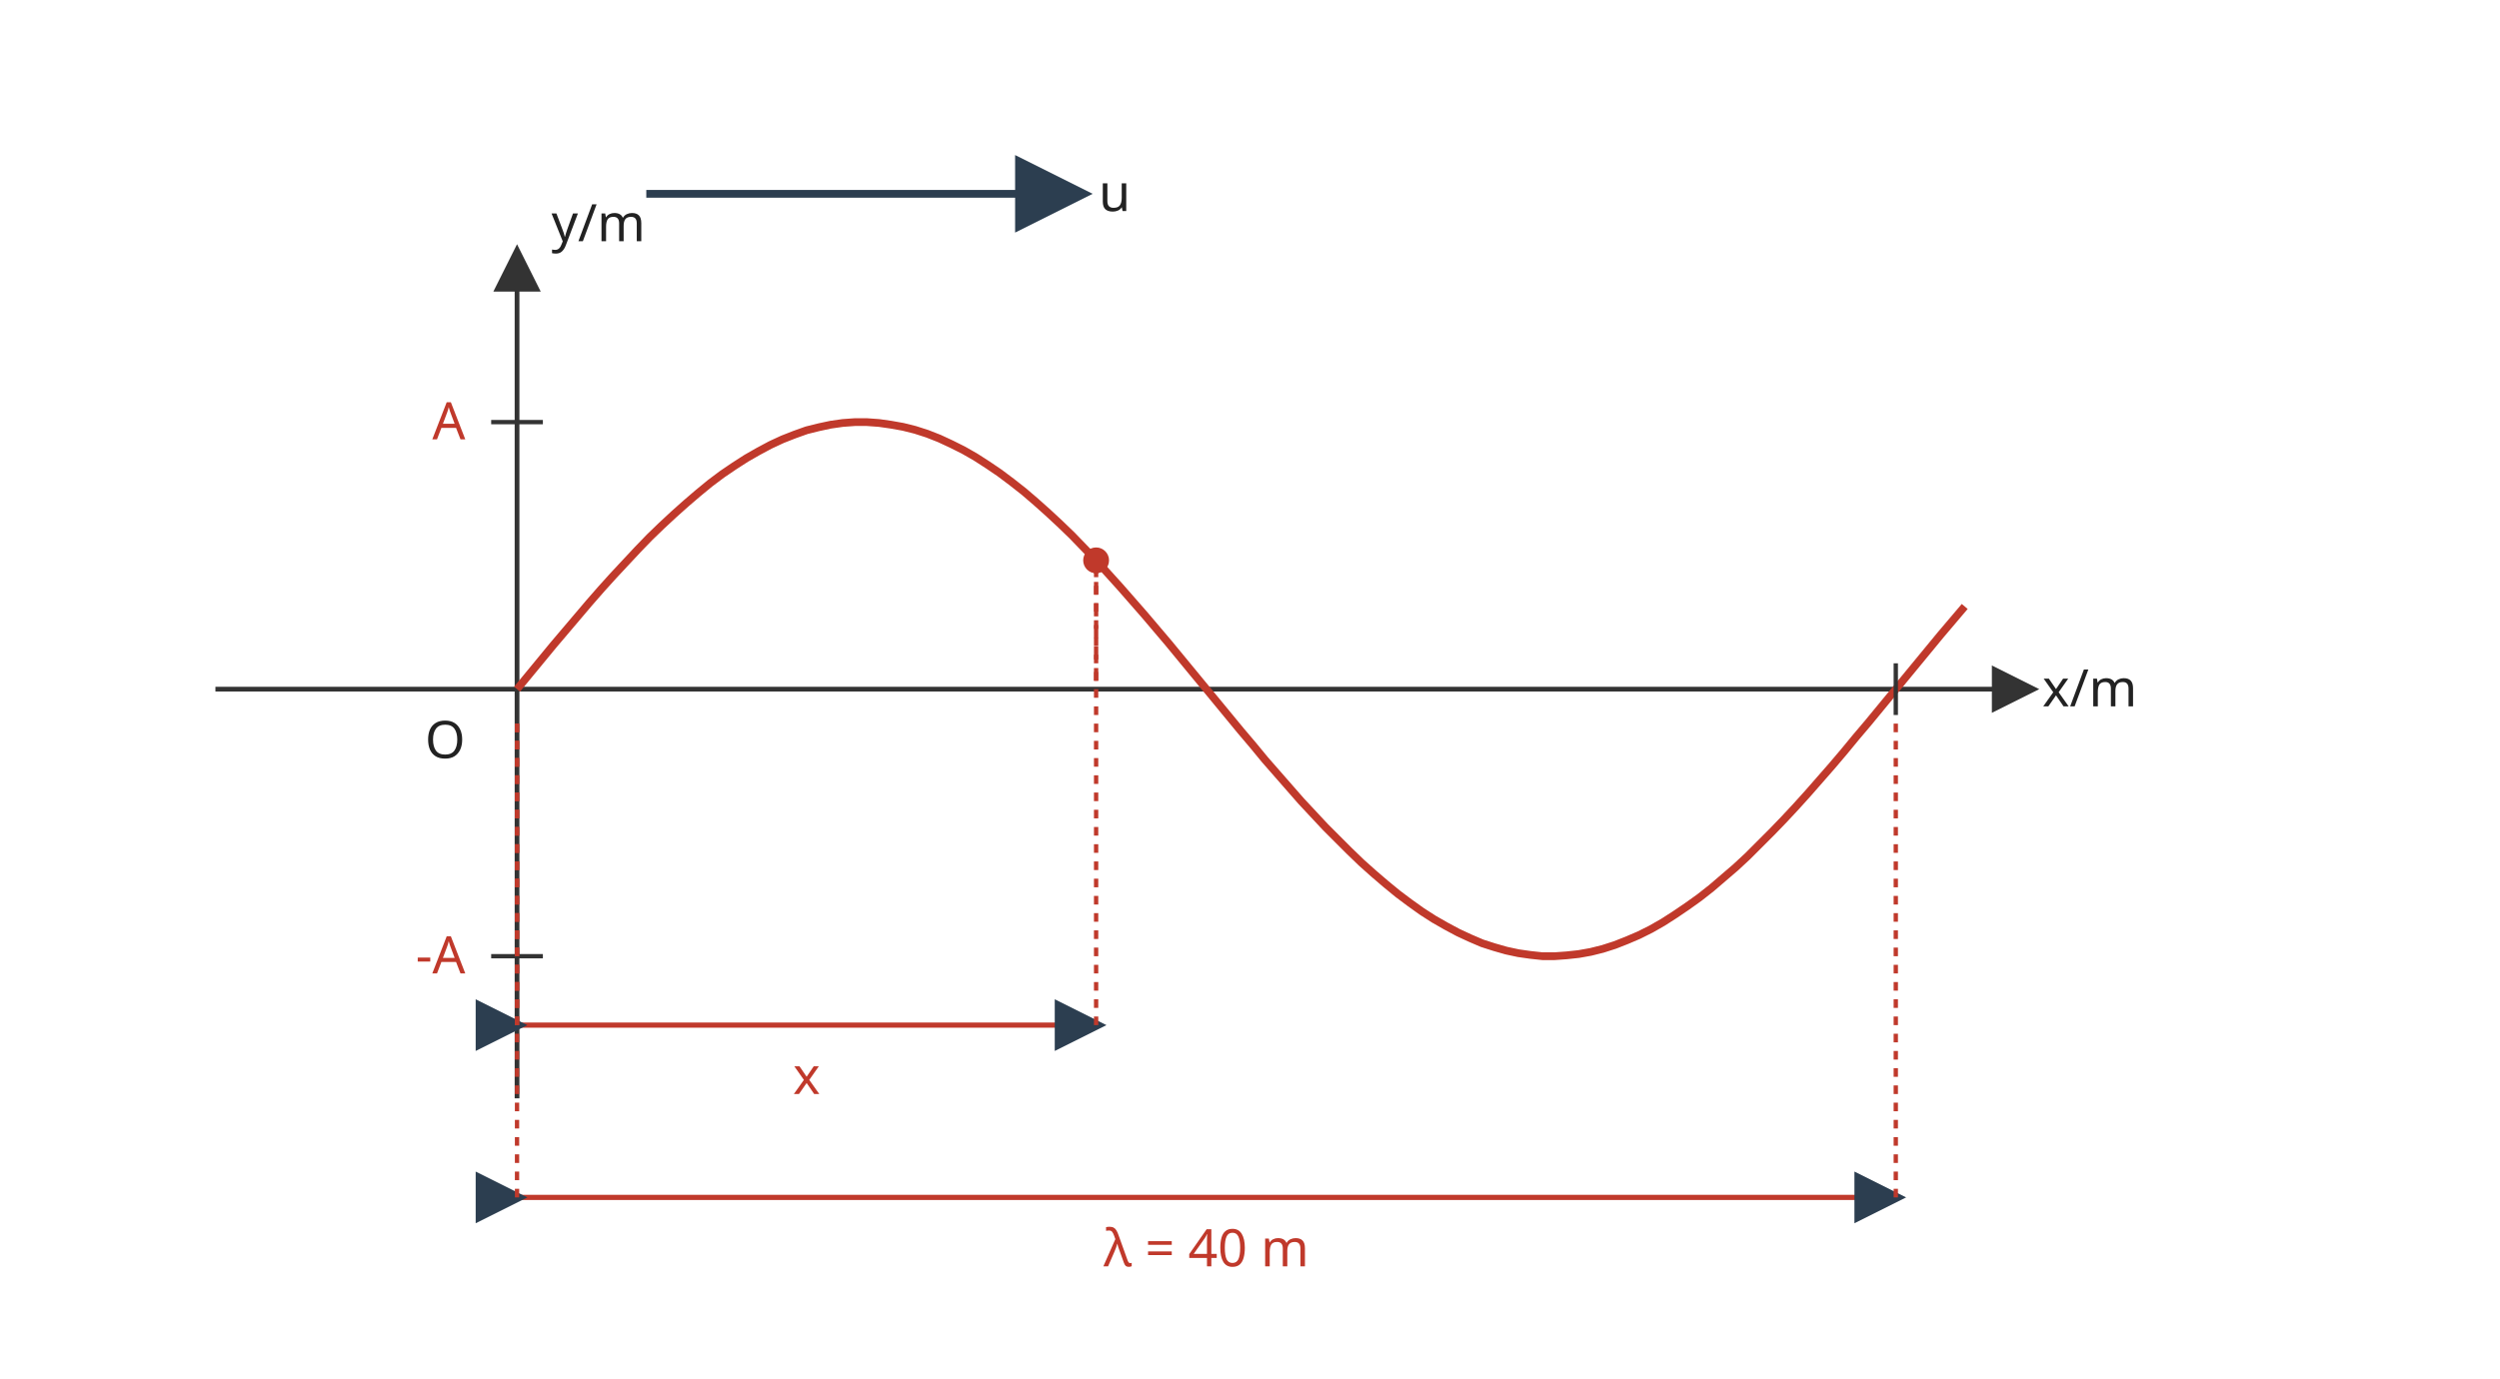
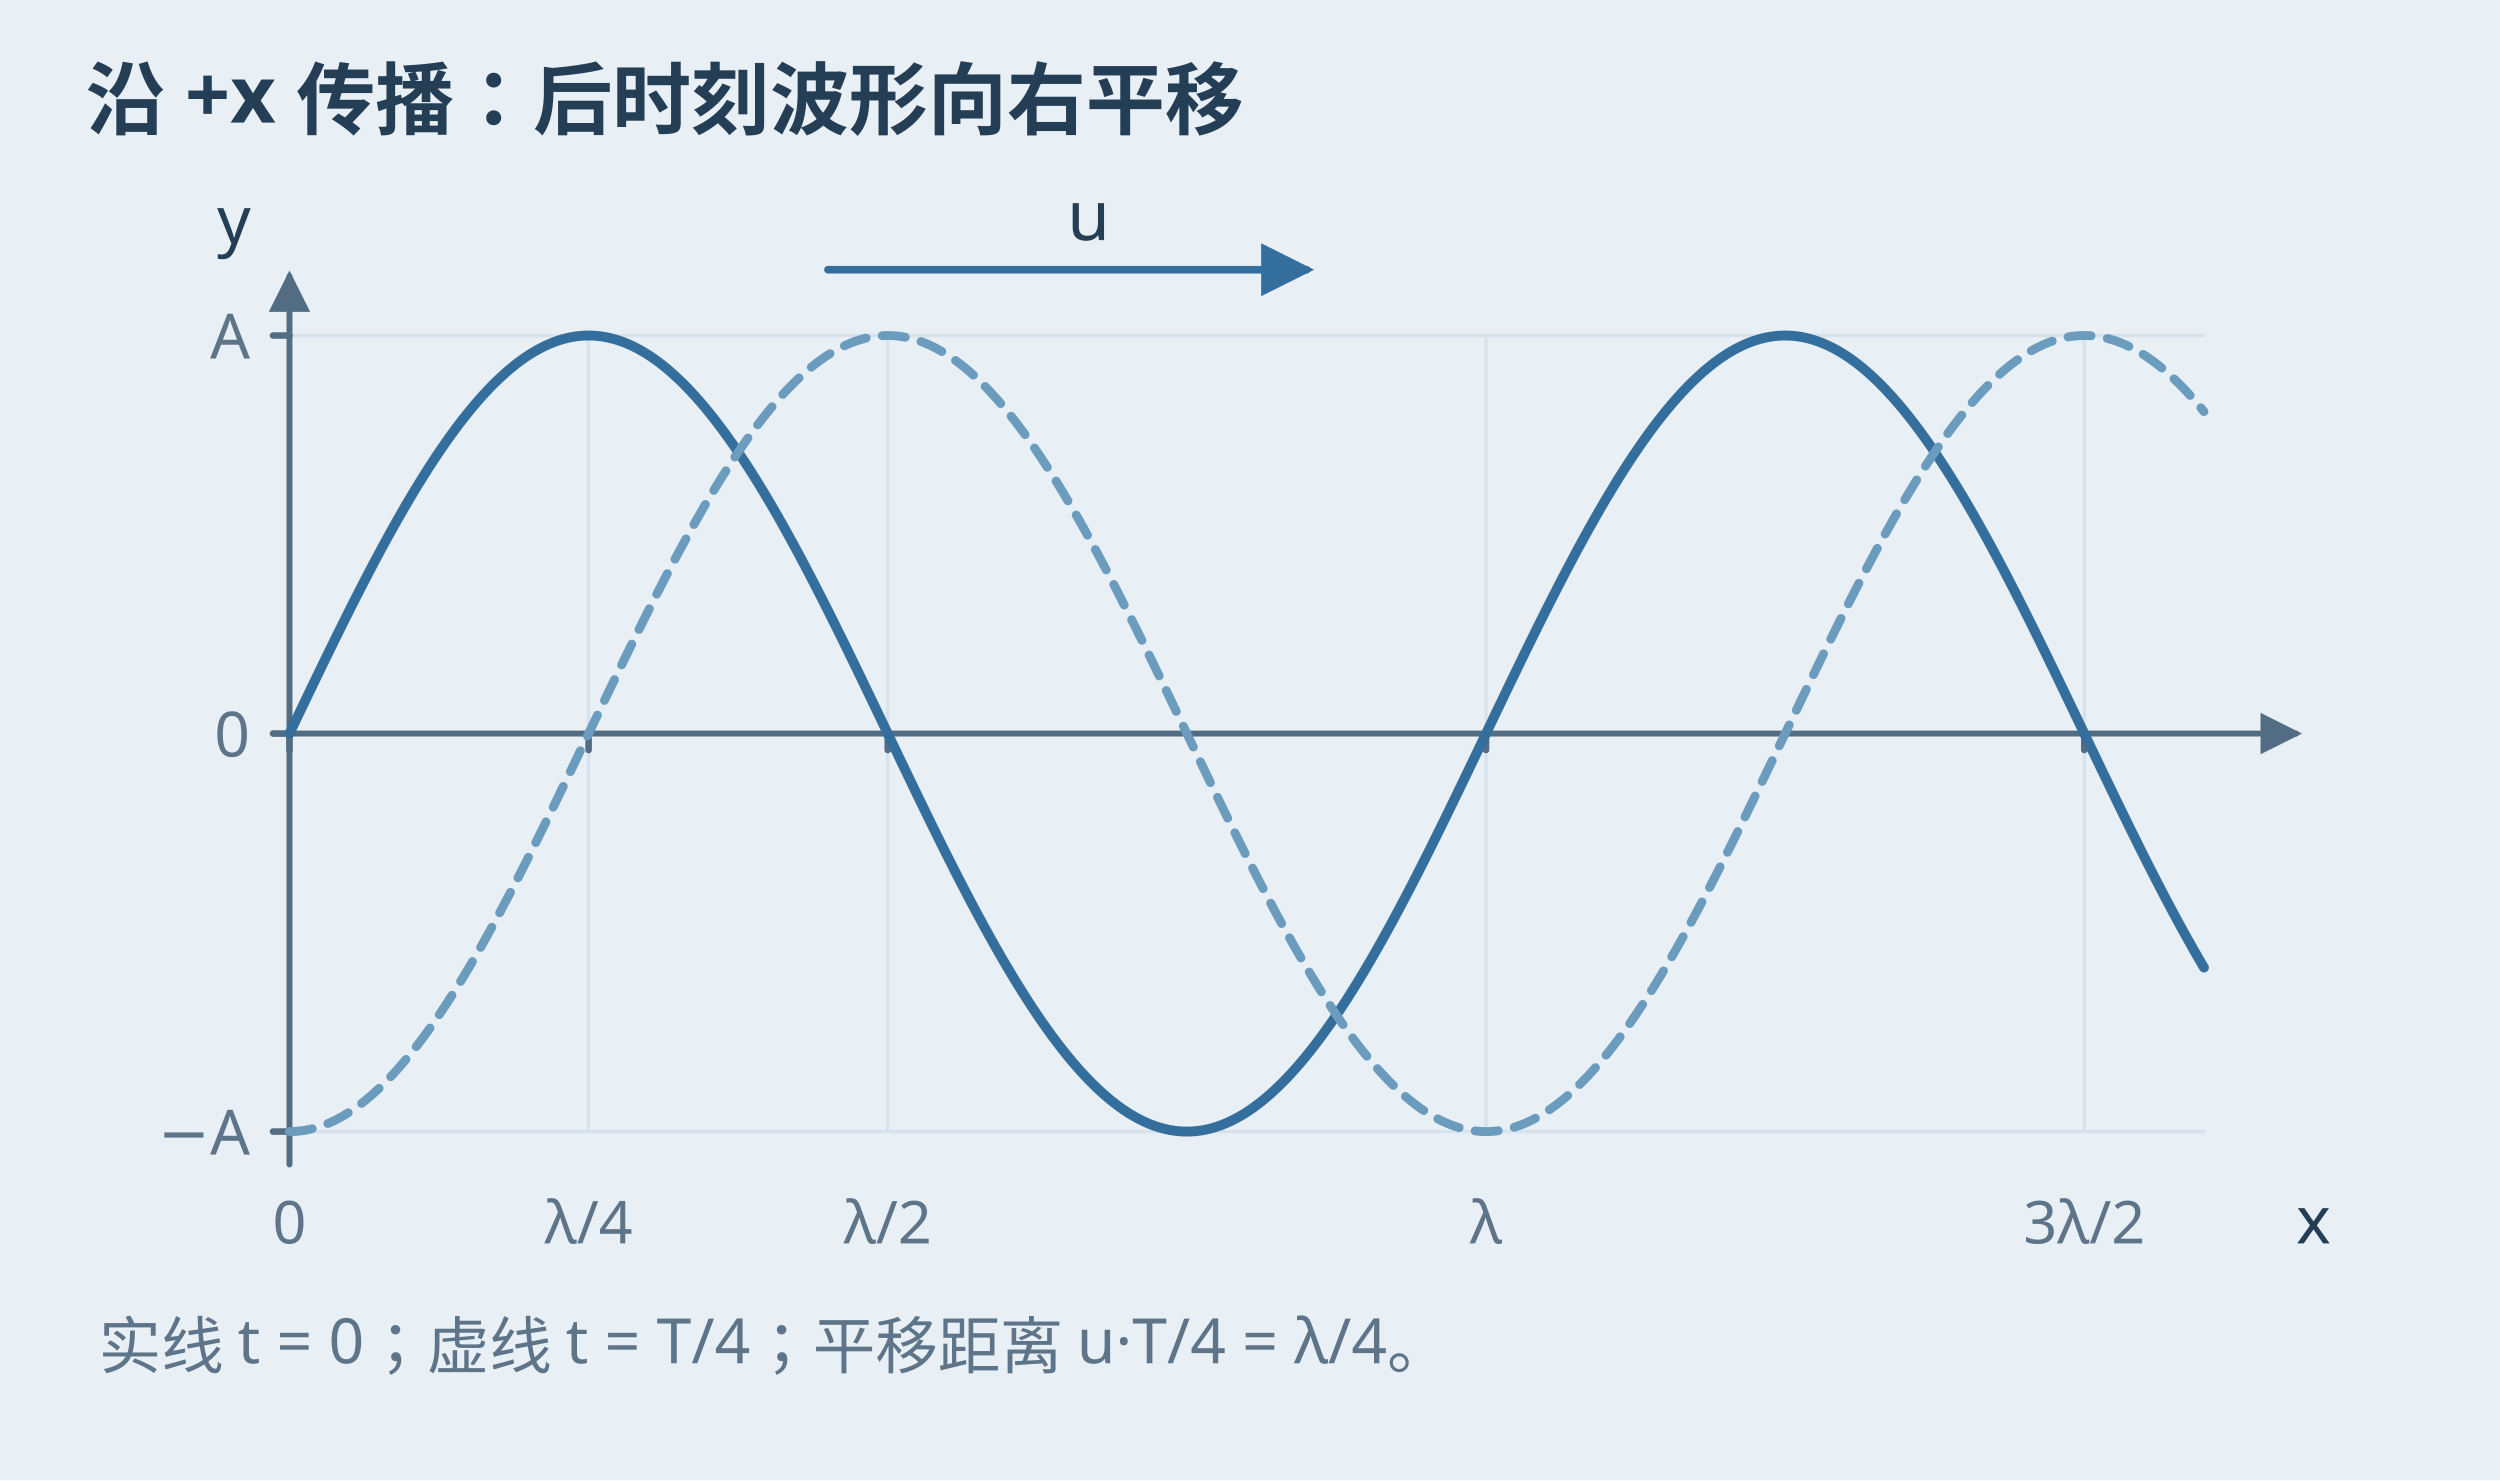
- <svg xmlns="http://www.w3.org/2000/svg" viewBox="0 0 580 320" font-family="sans-serif" font-size="12">
-   <style>
-     .label { font-size: 12px; fill: #222; }
-     .axis { stroke: #333; stroke-width: 1.1; fill: none; }
-     .curve { stroke: #c0392b; stroke-width: 1.8; fill: none; stroke-linejoin: round; }
-     .dash { stroke: #c0392b; stroke-dasharray: 3 2; fill: none; }
-     .pt { fill: #c0392b; }
-     .note { font-size: 12px; fill: #c0392b; }
-     .tick { stroke: #333; stroke-width: 1; }
-     .tickv { stroke: #333; stroke-width: 1; }
-   </style>
+ <svg xmlns="http://www.w3.org/2000/svg" width="760" height="450" viewBox="0 0 760 450" role="img" aria-labelledby="title">
  <defs>
-     <marker id="axArrow" markerWidth="10" markerHeight="10" refX="7" refY="5" orient="auto">
-       <polygon points="0 0, 10 5, 0 10" fill="#333" />
+     <marker id="axis" markerWidth="7" markerHeight="7" refX="6" refY="3.5" orient="auto">
+       <path d="M0 0 L7 3.5 L0 7 Z" fill="#526D83" />
    </marker>
-     <marker id="blArrow" markerWidth="10" markerHeight="10" refX="8" refY="5" orient="auto">
-       <polygon points="0 0, 10 5, 0 10" fill="#2c3e50" />
+     <marker id="main" markerWidth="7" markerHeight="7" refX="6" refY="3.5" orient="auto">
+       <path d="M0 0 L7 3.5 L0 7 Z" fill="#346E9D" />
    </marker>
  </defs>
-   <line x1="50" y1="160" x2="470" y2="160" class="axis" marker-end="url(#axArrow)" />
-   <line x1="120" y1="255" x2="120" y2="60" class="axis" marker-end="url(#axArrow)" />
-   <text class="label" x="474" y="164">x/m</text>
-   <text class="label" x="128" y="56">y/m</text>
-   <text class="label" x="108" y="176" text-anchor="end">O</text>
-   <line x1="114" y1="98" x2="126" y2="98" class="tickv" />
-   <text class="note" x="108" y="102" text-anchor="end">A</text>
-   <line x1="114" y1="222" x2="126" y2="222" class="tickv" />
-   <text class="note" x="108" y="226" text-anchor="end">-A</text>
-   <line x1="150" y1="45" x2="250" y2="45" stroke="#2c3e50" stroke-width="1.8" marker-end="url(#blArrow)" />
-   <text class="label" x="255" y="49" fill="#2c3e50">u</text>
-   <path d="M 120.0,160.0 L 122.8,156.6 L 125.6,153.2 L 128.4,149.8 L 131.2,146.5 L 134.0,143.2 L 136.8,139.9 L 139.6,136.7 L 142.4,133.6 L 145.2,130.6 L 148.0,127.6 L 150.8,124.7 L 153.6,122.0 L 156.4,119.4 L 159.2,116.9 L 162.0,114.5 L 164.8,112.2 L 167.6,110.1 L 170.4,108.2 L 173.2,106.4 L 176.0,104.8 L 178.8,103.3 L 181.6,102.0 L 184.4,100.9 L 187.2,99.9 L 190.0,99.2 L 192.8,98.6 L 195.6,98.2 L 198.4,98.0 L 201.2,98.0 L 204.0,98.2 L 206.8,98.6 L 209.6,99.1 L 212.4,99.8 L 215.2,100.7 L 218.0,101.8 L 220.8,103.1 L 223.6,104.5 L 226.4,106.1 L 229.2,107.9 L 232.0,109.8 L 234.8,111.9 L 237.6,114.1 L 240.4,116.5 L 243.2,119.0 L 246.0,121.6 L 248.8,124.3 L 251.6,127.2 L 254.4,130.1 L 257.2,133.2 L 260.0,136.3 L 262.8,139.5 L 265.6,142.7 L 268.4,146.0 L 271.2,149.3 L 274.0,152.7 L 276.8,156.1 L 279.6,159.5 L 282.4,162.9 L 285.2,166.3 L 288.0,169.7 L 290.8,173.0 L 293.6,176.4 L 296.4,179.6 L 299.2,182.8 L 302.0,186.0 L 304.8,189.0 L 307.6,192.0 L 310.4,194.8 L 313.2,197.6 L 316.0,200.3 L 318.8,202.8 L 321.6,205.2 L 324.4,207.5 L 327.2,209.6 L 330.0,211.6 L 332.8,213.4 L 335.6,215.0 L 338.4,216.5 L 341.2,217.8 L 344.0,219.0 L 346.8,219.9 L 349.6,220.7 L 352.4,221.3 L 355.2,221.7 L 358.0,222.0 L 360.8,222.0 L 363.6,221.8 L 366.4,221.5 L 369.2,221.0 L 372.0,220.3 L 374.8,219.4 L 377.6,218.3 L 380.4,217.1 L 383.2,215.7 L 386.0,214.1 L 388.8,212.3 L 391.6,210.4 L 394.4,208.4 L 397.2,206.2 L 400.0,203.8 L 402.8,201.4 L 405.6,198.8 L 408.4,196.0 L 411.2,193.2 L 414.0,190.3 L 416.8,187.3 L 419.6,184.2 L 422.4,181.0 L 425.2,177.8 L 428.0,174.5 L 430.8,171.1 L 433.6,167.8 L 436.4,164.4 L 439.2,161.0 L 442.0,157.6 L 444.8,154.2 L 447.6,150.8 L 450.4,147.4 L 453.2,144.1 L 456.0,140.8" class="curve" />
-   <line x1="254.4" y1="130.1" x2="254.4" y2="160" class="dash" />
-   <circle cx="254.4" cy="130.1" r="3" class="pt" />
-   <line x1="120" y1="238" x2="254.4" y2="238" stroke="#c0392b" stroke-width="1.2" marker-start="url(#blArrow)" marker-end="url(#blArrow)" />
-   <line x1="120" y1="238" x2="120" y2="166" stroke="#c0392b" stroke-dasharray="2 2" />
-   <line x1="254.4" y1="238" x2="254.4" y2="130.1" stroke="#c0392b" stroke-dasharray="2 2" />
-   <text class="note" x="187.2" y="254" text-anchor="middle">x</text>
-   <line x1="120" y1="278" x2="440.0" y2="278" stroke="#c0392b" stroke-width="1.2" marker-start="url(#blArrow)" marker-end="url(#blArrow)" />
-   <line x1="120" y1="278" x2="120" y2="166" stroke="#c0392b" stroke-dasharray="2 2" />
-   <line x1="440.0" y1="278" x2="440.0" y2="166" stroke="#c0392b" stroke-dasharray="2 2" />
-   <text class="note" x="280.0" y="294" text-anchor="middle">λ = 40 m</text>
-   <line x1="440.0" y1="154" x2="440.0" y2="166" class="tickv" />
+   <rect x="0" y="0" width="760" height="450" fill="#E8EFF5" />
+   <g font-family="Microsoft YaHei, sans-serif" stroke-linecap="round" stroke-linejoin="round">
+     <text x="26" y="39" font-size="24" fill="#243E56" font-weight="700">沿 +x 传播：后时刻波形向右平移</text>
+     <line x1="88.000" y1="344.000" x2="670.000" y2="344.000" stroke="#D7E2EC" stroke-width="1" />
+     <line x1="83.000" y1="344.000" x2="88.000" y2="344.000" stroke="#526D83" stroke-width="2" />
+     <text x="76" y="351.0" font-size="19" fill="#5E7488" text-anchor="end">−A</text>
+     <line x1="88.000" y1="223.000" x2="670.000" y2="223.000" stroke="#D7E2EC" stroke-width="1" />
+     <line x1="83.000" y1="223.000" x2="88.000" y2="223.000" stroke="#526D83" stroke-width="2" />
+     <text x="76" y="230.0" font-size="19" fill="#5E7488" text-anchor="end">0</text>
+     <line x1="88.000" y1="102.000" x2="670.000" y2="102.000" stroke="#D7E2EC" stroke-width="1" />
+     <line x1="83.000" y1="102.000" x2="88.000" y2="102.000" stroke="#526D83" stroke-width="2" />
+     <text x="76" y="109.0" font-size="19" fill="#5E7488" text-anchor="end">A</text>
+     <line x1="88.000" y1="102.000" x2="88.000" y2="344.000" stroke="#D7E2EC" stroke-width="1" />
+     <line x1="88.000" y1="223.000" x2="88.000" y2="228.000" stroke="#526D83" stroke-width="2" />
+     <text x="88.0" y="378" font-size="18" fill="#5E7488" text-anchor="middle">0</text>
+     <line x1="178.938" y1="102.000" x2="178.938" y2="344.000" stroke="#D7E2EC" stroke-width="1" />
+     <line x1="178.938" y1="223.000" x2="178.938" y2="228.000" stroke="#526D83" stroke-width="2" />
+     <text x="178.938" y="378" font-size="18" fill="#5E7488" text-anchor="middle">λ/4</text>
+     <line x1="269.875" y1="102.000" x2="269.875" y2="344.000" stroke="#D7E2EC" stroke-width="1" />
+     <line x1="269.875" y1="223.000" x2="269.875" y2="228.000" stroke="#526D83" stroke-width="2" />
+     <text x="269.875" y="378" font-size="18" fill="#5E7488" text-anchor="middle">λ/2</text>
+     <line x1="451.750" y1="102.000" x2="451.750" y2="344.000" stroke="#D7E2EC" stroke-width="1" />
+     <line x1="451.750" y1="223.000" x2="451.750" y2="228.000" stroke="#526D83" stroke-width="2" />
+     <text x="451.75" y="378" font-size="18" fill="#5E7488" text-anchor="middle">λ</text>
+     <line x1="633.625" y1="102.000" x2="633.625" y2="344.000" stroke="#D7E2EC" stroke-width="1" />
+     <line x1="633.625" y1="223.000" x2="633.625" y2="228.000" stroke="#526D83" stroke-width="2" />
+     <text x="633.625" y="378" font-size="18" fill="#5E7488" text-anchor="middle">3λ/2</text>
+     <line x1="88.000" y1="354.000" x2="88.000" y2="84.000" stroke="#526D83" stroke-width="1.8" marker-end="url(#axis)" />
+     <line x1="88.000" y1="223.000" x2="698.000" y2="223.000" stroke="#526D83" stroke-width="1.8" marker-end="url(#axis)" />
+     <text x="66" y="74" font-size="20" fill="#243E56">y</text>
+     <text x="698" y="378" font-size="20" fill="#243E56">x</text>
+     <polyline points="88.000,223.000 88.728,221.480 89.455,219.959 90.183,218.439 90.910,216.920 91.638,215.402 92.365,213.885 93.093,212.370 93.820,210.856 94.547,209.344 95.275,207.835 96.002,206.327 96.730,204.823 97.457,203.321 98.185,201.822 98.912,200.327 99.640,198.835 100.368,197.347 101.095,195.863 101.823,194.384 102.550,192.909 103.278,191.438 104.005,189.973 104.733,188.513 105.460,187.058 106.188,185.609 106.915,184.166 107.642,182.729 108.370,181.298 109.097,179.874 109.825,178.457 110.553,177.047 111.280,175.644 112.007,174.248 112.735,172.861 113.463,171.481 114.190,170.109 114.918,168.746 115.645,167.391 116.373,166.045 117.100,164.708 117.828,163.380 118.555,162.062 119.282,160.753 120.010,159.454 120.737,158.165 121.465,156.886 122.192,155.618 122.920,154.360 123.648,153.114 124.375,151.878 125.102,150.653 125.830,149.440 126.558,148.239 127.285,147.049 128.012,145.872 128.740,144.706 129.468,143.553 130.195,142.413 130.923,141.285 131.650,140.170 132.377,139.068 133.105,137.979 133.832,136.904 134.560,135.843 135.287,134.795 136.015,133.761 136.743,132.741 137.470,131.736 138.197,130.744 138.925,129.768 139.653,128.806 140.380,127.859 141.108,126.927 141.835,126.010 142.562,125.109 143.290,124.223 144.017,123.353 144.745,122.498 145.472,121.659 146.200,120.836 146.928,120.030 147.655,119.239 148.382,118.465 149.110,117.708 149.838,116.967 150.565,116.243 151.293,115.535 152.020,114.845 152.748,114.172 153.475,113.516 154.202,112.877 154.930,112.256 155.657,111.652 156.385,111.066 157.113,110.497 157.840,109.946 158.567,109.413 159.295,108.898 160.022,108.401 160.750,107.922 161.478,107.461 162.205,107.019 162.933,106.595 163.660,106.189 164.387,105.801 165.115,105.433 165.843,105.082 166.570,104.751 167.298,104.438 168.025,104.143 168.752,103.868 169.480,103.611 170.207,103.373 170.935,103.154 171.663,102.954 172.390,102.773 173.118,102.611 173.845,102.468 174.572,102.344 175.300,102.239 176.028,102.153 176.755,102.086 177.483,102.038 178.210,102.010 178.938,102.000 179.665,102.010 180.392,102.038 181.120,102.086 181.847,102.153 182.575,102.239 183.303,102.344 184.030,102.468 184.757,102.611 185.485,102.773 186.213,102.954 186.940,103.154 187.668,103.373 188.395,103.611 189.123,103.868 189.850,104.143 190.578,104.438 191.305,104.751 192.033,105.082 192.760,105.433 193.488,105.801 194.215,106.189 194.942,106.595 195.670,107.019 196.397,107.461 197.125,107.922 197.853,108.401 198.580,108.898 199.308,109.413 200.035,109.946 200.762,110.497 201.490,111.066 202.217,111.652 202.945,112.256 203.672,112.877 204.400,113.516 205.127,114.172 205.855,114.845 206.582,115.535 207.310,116.243 208.037,116.967 208.765,117.708 209.492,118.465 210.220,119.239 210.947,120.030 211.675,120.836 212.403,121.659 213.130,122.498 213.858,123.353 214.585,124.223 215.312,125.109 216.040,126.010 216.767,126.927 217.495,127.859 218.222,128.806 218.950,129.768 219.678,130.744 220.405,131.736 221.132,132.741 221.860,133.761 222.588,134.795 223.315,135.843 224.042,136.904 224.770,137.979 225.498,139.068 226.225,140.170 226.952,141.285 227.680,142.413 228.407,143.553 229.135,144.706 229.863,145.872 230.590,147.049 231.318,148.239 232.045,149.440 232.773,150.653 233.500,151.878 234.228,153.114 234.955,154.360 235.683,155.618 236.410,156.886 237.137,158.165 237.865,159.454 238.593,160.753 239.320,162.062 240.047,163.380 240.775,164.708 241.502,166.045 242.230,167.391 242.957,168.746 243.685,170.109 244.412,171.481 245.140,172.861 245.868,174.248 246.595,175.644 247.323,177.047 248.050,178.457 248.778,179.874 249.505,181.298 250.232,182.729 250.960,184.166 251.688,185.609 252.415,187.058 253.143,188.513 253.870,189.973 254.597,191.438 255.325,192.909 256.053,194.384 256.780,195.863 257.507,197.347 258.235,198.835 258.962,200.327 259.690,201.822 260.418,203.321 261.145,204.823 261.873,206.327 262.600,207.835 263.327,209.344 264.055,210.856 264.782,212.370 265.510,213.885 266.237,215.402 266.965,216.920 267.692,218.439 268.420,219.959 269.148,221.480 269.875,223.000 270.602,224.520 271.330,226.041 272.058,227.561 272.785,229.080 273.512,230.598 274.240,232.115 274.967,233.630 275.695,235.144 276.423,236.656 277.150,238.165 277.877,239.673 278.605,241.177 279.332,242.679 280.060,244.178 280.788,245.673 281.515,247.165 282.243,248.653 282.970,250.137 283.697,251.616 284.425,253.091 285.153,254.562 285.880,256.027 286.608,257.487 287.335,258.942 288.062,260.391 288.790,261.834 289.518,263.271 290.245,264.702 290.972,266.126 291.700,267.543 292.428,268.953 293.155,270.356 293.883,271.752 294.610,273.139 295.337,274.519 296.065,275.891 296.793,277.254 297.520,278.609 298.248,279.955 298.975,281.292 299.702,282.620 300.430,283.938 301.157,285.247 301.885,286.546 302.612,287.835 303.340,289.114 304.067,290.382 304.795,291.640 305.523,292.886 306.250,294.122 306.977,295.347 307.705,296.560 308.433,297.761 309.160,298.951 309.887,300.128 310.615,301.294 311.343,302.447 312.070,303.587 312.798,304.715 313.525,305.830 314.252,306.932 314.980,308.021 315.707,309.096 316.435,310.157 317.163,311.205 317.890,312.239 318.617,313.259 319.345,314.264 320.072,315.256 320.800,316.232 321.528,317.194 322.255,318.141 322.983,319.073 323.710,319.990 324.438,320.891 325.165,321.777 325.893,322.647 326.620,323.502 327.347,324.341 328.075,325.164 328.803,325.970 329.530,326.761 330.257,327.535 330.985,328.292 331.712,329.033 332.440,329.757 333.168,330.465 333.895,331.155 334.622,331.828 335.350,332.484 336.077,333.123 336.805,333.744 337.533,334.348 338.260,334.934 338.987,335.503 339.715,336.054 340.442,336.587 341.170,337.102 341.897,337.599 342.625,338.078 343.352,338.539 344.080,338.981 344.808,339.405 345.535,339.811 346.262,340.199 346.990,340.567 347.718,340.918 348.445,341.249 349.172,341.562 349.900,341.857 350.627,342.132 351.355,342.389 352.082,342.627 352.810,342.846 353.537,343.046 354.265,343.227 354.993,343.389 355.720,343.532 356.447,343.656 357.175,343.761 357.902,343.847 358.630,343.914 359.358,343.962 360.085,343.990 360.812,344.000 361.540,343.990 362.267,343.962 362.995,343.914 363.722,343.847 364.450,343.761 365.177,343.656 365.905,343.532 366.633,343.389 367.360,343.227 368.087,343.046 368.815,342.846 369.543,342.627 370.270,342.389 370.998,342.132 371.725,341.857 372.452,341.562 373.180,341.249 373.907,340.918 374.635,340.567 375.363,340.199 376.090,339.811 376.817,339.405 377.545,338.981 378.273,338.539 379.000,338.078 379.727,337.599 380.455,337.102 381.183,336.587 381.910,336.054 382.637,335.503 383.365,334.934 384.093,334.348 384.820,333.744 385.548,333.123 386.275,332.484 387.002,331.828 387.730,331.155 388.457,330.465 389.185,329.757 389.912,329.033 390.640,328.292 391.368,327.535 392.095,326.761 392.823,325.970 393.550,325.164 394.278,324.341 395.005,323.502 395.733,322.647 396.460,321.777 397.188,320.891 397.915,319.990 398.643,319.073 399.370,318.141 400.098,317.194 400.825,316.232 401.552,315.256 402.280,314.264 403.007,313.259 403.735,312.239 404.462,311.205 405.190,310.157 405.918,309.096 406.645,308.021 407.373,306.932 408.100,305.830 408.827,304.715 409.555,303.587 410.283,302.447 411.010,301.294 411.738,300.128 412.465,298.951 413.192,297.761 413.920,296.560 414.648,295.347 415.375,294.122 416.103,292.886 416.830,291.640 417.558,290.382 418.285,289.114 419.012,287.835 419.740,286.546 420.467,285.247 421.195,283.938 421.923,282.620 422.650,281.292 423.377,279.955 424.105,278.609 424.832,277.254 425.560,275.891 426.287,274.519 427.015,273.139 427.743,271.752 428.470,270.356 429.197,268.953 429.925,267.543 430.652,266.126 431.380,264.702 432.107,263.271 432.835,261.834 433.562,260.391 434.290,258.942 435.018,257.487 435.745,256.027 436.473,254.562 437.200,253.091 437.928,251.616 438.655,250.137 439.383,248.653 440.110,247.165 440.837,245.673 441.565,244.178 442.293,242.679 443.020,241.177 443.748,239.673 444.475,238.165 445.202,236.656 445.930,235.144 446.658,233.630 447.385,232.115 448.112,230.598 448.840,229.080 449.567,227.561 450.295,226.041 451.022,224.520 451.750,223.000 452.477,221.480 453.205,219.959 453.932,218.439 454.660,216.920 455.387,215.402 456.115,213.885 456.842,212.370 457.570,210.856 458.297,209.344 459.025,207.835 459.752,206.327 460.480,204.823 461.208,203.321 461.935,201.822 462.663,200.327 463.390,198.835 464.118,197.347 464.845,195.863 465.572,194.384 466.300,192.909 467.028,191.438 467.755,189.973 468.483,188.513 469.210,187.058 469.938,185.609 470.665,184.166 471.392,182.729 472.120,181.298 472.848,179.874 473.575,178.457 474.303,177.047 475.030,175.644 475.757,174.248 476.485,172.861 477.212,171.481 477.940,170.109 478.667,168.746 479.395,167.391 480.123,166.045 480.850,164.708 481.577,163.380 482.305,162.062 483.032,160.753 483.760,159.454 484.487,158.165 485.215,156.886 485.943,155.618 486.670,154.360 487.398,153.114 488.125,151.878 488.853,150.653 489.580,149.440 490.308,148.239 491.035,147.049 491.763,145.872 492.490,144.706 493.218,143.553 493.945,142.413 494.673,141.285 495.400,140.170 496.127,139.068 496.855,137.979 497.583,136.904 498.310,135.843 499.037,134.795 499.765,133.761 500.493,132.741 501.220,131.736 501.947,130.744 502.675,129.768 503.403,128.806 504.130,127.859 504.858,126.927 505.585,126.010 506.312,125.109 507.040,124.223 507.767,123.353 508.495,122.498 509.223,121.659 509.950,120.836 510.677,120.030 511.405,119.239 512.133,118.465 512.860,117.708 513.587,116.967 514.315,116.243 515.043,115.535 515.770,114.845 516.498,114.172 517.225,113.516 517.952,112.877 518.680,112.256 519.408,111.652 520.135,111.066 520.862,110.497 521.590,109.946 522.317,109.413 523.045,108.898 523.773,108.401 524.500,107.922 525.227,107.461 525.955,107.019 526.683,106.595 527.410,106.189 528.138,105.801 528.865,105.433 529.592,105.082 530.320,104.751 531.048,104.438 531.775,104.143 532.502,103.868 533.230,103.611 533.957,103.373 534.685,103.154 535.412,102.954 536.140,102.773 536.867,102.611 537.595,102.468 538.322,102.344 539.050,102.239 539.778,102.153 540.505,102.086 541.233,102.038 541.960,102.010 542.688,102.000 543.415,102.010 544.142,102.038 544.870,102.086 545.597,102.153 546.325,102.239 547.053,102.344 547.780,102.468 548.507,102.611 549.235,102.773 549.962,102.954 550.690,103.154 551.418,103.373 552.145,103.611 552.872,103.868 553.600,104.143 554.328,104.438 555.055,104.751 555.783,105.082 556.510,105.433 557.237,105.801 557.965,106.189 558.692,106.595 559.420,107.019 560.148,107.461 560.875,107.922 561.603,108.401 562.330,108.898 563.057,109.413 563.785,109.946 564.513,110.497 565.240,111.066 565.967,111.652 566.695,112.256 567.423,112.877 568.150,113.516 568.878,114.172 569.605,114.845 570.332,115.535 571.060,116.243 571.788,116.967 572.515,117.708 573.243,118.465 573.970,119.239 574.697,120.030 575.425,120.836 576.153,121.659 576.880,122.498 577.607,123.353 578.335,124.223 579.062,125.109 579.790,126.010 580.517,126.927 581.245,127.859 581.973,128.806 582.700,129.768 583.428,130.744 584.155,131.736 584.882,132.741 585.610,133.761 586.337,134.795 587.065,135.843 587.793,136.904 588.520,137.979 589.248,139.068 589.975,140.170 590.703,141.285 591.430,142.413 592.157,143.553 592.885,144.706 593.612,145.872 594.340,147.049 595.068,148.239 595.795,149.440 596.523,150.653 597.250,151.878 597.977,153.114 598.705,154.360 599.432,155.618 600.160,156.886 600.887,158.165 601.615,159.454 602.342,160.753 603.070,162.062 603.798,163.380 604.525,164.708 605.252,166.045 605.980,167.391 606.707,168.746 607.435,170.109 608.162,171.481 608.890,172.861 609.618,174.248 610.345,175.644 611.072,177.047 611.800,178.457 612.528,179.874 613.255,181.298 613.982,182.729 614.710,184.166 615.438,185.609 616.165,187.058 616.892,188.513 617.620,189.973 618.348,191.438 619.075,192.909 619.803,194.384 620.530,195.863 621.257,197.347 621.985,198.835 622.712,200.327 623.440,201.822 624.167,203.321 624.895,204.823 625.623,206.327 626.350,207.835 627.077,209.344 627.805,210.856 628.532,212.370 629.260,213.885 629.987,215.402 630.715,216.920 631.442,218.439 632.170,219.959 632.898,221.480 633.625,223.000 634.353,224.520 635.080,226.041 635.807,227.561 636.535,229.080 637.263,230.598 637.990,232.115 638.717,233.630 639.445,235.144 640.173,236.656 640.900,238.165 641.628,239.673 642.355,241.177 643.082,242.679 643.810,244.178 644.538,245.673 645.265,247.165 645.992,248.653 646.720,250.137 647.447,251.616 648.175,253.091 648.903,254.562 649.630,256.027 650.358,257.487 651.085,258.942 651.812,260.391 652.540,261.834 653.267,263.271 653.995,264.702 654.722,266.126 655.450,267.543 656.178,268.953 656.905,270.356 657.633,271.752 658.360,273.139 659.087,274.519 659.815,275.891 660.542,277.254 661.270,278.609 661.998,279.955 662.725,281.292 663.452,282.620 664.180,283.938 664.908,285.247 665.635,286.546 666.362,287.835 667.090,289.114 667.817,290.382 668.545,291.640 669.273,292.886 670.000,294.122" fill="none" stroke="#346E9D" stroke-width="3" />
+     <text x="30" y="416" font-size="19" fill="#5E7488">实线 t = 0；虚线 t = T/4；平移距离 u·T/4 = λ/4。</text>
+     <polyline points="88.000,344.000 88.728,343.990 89.455,343.962 90.183,343.914 90.910,343.847 91.638,343.761 92.365,343.656 93.093,343.532 93.820,343.389 94.547,343.227 95.275,343.046 96.002,342.846 96.730,342.627 97.457,342.389 98.185,342.132 98.912,341.857 99.640,341.562 100.368,341.249 101.095,340.918 101.823,340.567 102.550,340.199 103.278,339.811 104.005,339.405 104.733,338.981 105.460,338.539 106.188,338.078 106.915,337.599 107.642,337.102 108.370,336.587 109.097,336.054 109.825,335.503 110.553,334.934 111.280,334.348 112.007,333.744 112.735,333.123 113.463,332.484 114.190,331.828 114.918,331.155 115.645,330.465 116.373,329.757 117.100,329.033 117.828,328.292 118.555,327.535 119.282,326.761 120.010,325.970 120.737,325.164 121.465,324.341 122.192,323.502 122.920,322.647 123.648,321.777 124.375,320.891 125.102,319.990 125.830,319.073 126.558,318.141 127.285,317.194 128.012,316.232 128.740,315.256 129.468,314.264 130.195,313.259 130.923,312.239 131.650,311.205 132.377,310.157 133.105,309.096 133.832,308.021 134.560,306.932 135.287,305.830 136.015,304.715 136.743,303.587 137.470,302.447 138.197,301.294 138.925,300.128 139.653,298.951 140.380,297.761 141.108,296.560 141.835,295.347 142.562,294.122 143.290,292.886 144.017,291.640 144.745,290.382 145.472,289.114 146.200,287.835 146.928,286.546 147.655,285.247 148.382,283.938 149.110,282.620 149.838,281.292 150.565,279.955 151.293,278.609 152.020,277.254 152.748,275.891 153.475,274.519 154.202,273.139 154.930,271.752 155.657,270.356 156.385,268.953 157.113,267.543 157.840,266.126 158.567,264.702 159.295,263.271 160.022,261.834 160.750,260.391 161.478,258.942 162.205,257.487 162.933,256.027 163.660,254.562 164.387,253.091 165.115,251.616 165.843,250.137 166.570,248.653 167.298,247.165 168.025,245.673 168.752,244.178 169.480,242.679 170.207,241.177 170.935,239.673 171.663,238.165 172.390,236.656 173.118,235.144 173.845,233.630 174.572,232.115 175.300,230.598 176.028,229.080 176.755,227.561 177.483,226.041 178.210,224.520 178.938,223.000 179.665,221.480 180.392,219.959 181.120,218.439 181.847,216.920 182.575,215.402 183.303,213.885 184.030,212.370 184.757,210.856 185.485,209.344 186.213,207.835 186.940,206.327 187.668,204.823 188.395,203.321 189.123,201.822 189.850,200.327 190.578,198.835 191.305,197.347 192.033,195.863 192.760,194.384 193.488,192.909 194.215,191.438 194.942,189.973 195.670,188.513 196.397,187.058 197.125,185.609 197.853,184.166 198.580,182.729 199.308,181.298 200.035,179.874 200.762,178.457 201.490,177.047 202.217,175.644 202.945,174.248 203.672,172.861 204.400,171.481 205.127,170.109 205.855,168.746 206.582,167.391 207.310,166.045 208.037,164.708 208.765,163.380 209.492,162.062 210.220,160.753 210.947,159.454 211.675,158.165 212.403,156.886 213.130,155.618 213.858,154.360 214.585,153.114 215.312,151.878 216.040,150.653 216.767,149.440 217.495,148.239 218.222,147.049 218.950,145.872 219.678,144.706 220.405,143.553 221.132,142.413 221.860,141.285 222.588,140.170 223.315,139.068 224.042,137.979 224.770,136.904 225.498,135.843 226.225,134.795 226.952,133.761 227.680,132.741 228.407,131.736 229.135,130.744 229.863,129.768 230.590,128.806 231.318,127.859 232.045,126.927 232.773,126.010 233.500,125.109 234.228,124.223 234.955,123.353 235.683,122.498 236.410,121.659 237.137,120.836 237.865,120.030 238.593,119.239 239.320,118.465 240.047,117.708 240.775,116.967 241.502,116.243 242.230,115.535 242.957,114.845 243.685,114.172 244.412,113.516 245.140,112.877 245.868,112.256 246.595,111.652 247.323,111.066 248.050,110.497 248.778,109.946 249.505,109.413 250.232,108.898 250.960,108.401 251.688,107.922 252.415,107.461 253.143,107.019 253.870,106.595 254.597,106.189 255.325,105.801 256.053,105.433 256.780,105.082 257.507,104.751 258.235,104.438 258.962,104.143 259.690,103.868 260.418,103.611 261.145,103.373 261.873,103.154 262.600,102.954 263.327,102.773 264.055,102.611 264.782,102.468 265.510,102.344 266.237,102.239 266.965,102.153 267.692,102.086 268.420,102.038 269.148,102.010 269.875,102.000 270.602,102.010 271.330,102.038 272.058,102.086 272.785,102.153 273.512,102.239 274.240,102.344 274.967,102.468 275.695,102.611 276.423,102.773 277.150,102.954 277.877,103.154 278.605,103.373 279.332,103.611 280.060,103.868 280.788,104.143 281.515,104.438 282.243,104.751 282.970,105.082 283.697,105.433 284.425,105.801 285.153,106.189 285.880,106.595 286.608,107.019 287.335,107.461 288.062,107.922 288.790,108.401 289.518,108.898 290.245,109.413 290.972,109.946 291.700,110.497 292.428,111.066 293.155,111.652 293.883,112.256 294.610,112.877 295.337,113.516 296.065,114.172 296.793,114.845 297.520,115.535 298.248,116.243 298.975,116.967 299.702,117.708 300.430,118.465 301.157,119.239 301.885,120.030 302.612,120.836 303.340,121.659 304.067,122.498 304.795,123.353 305.523,124.223 306.250,125.109 306.977,126.010 307.705,126.927 308.433,127.859 309.160,128.806 309.887,129.768 310.615,130.744 311.343,131.736 312.070,132.741 312.798,133.761 313.525,134.795 314.252,135.843 314.980,136.904 315.707,137.979 316.435,139.068 317.163,140.170 317.890,141.285 318.617,142.413 319.345,143.553 320.072,144.706 320.800,145.872 321.528,147.049 322.255,148.239 322.983,149.440 323.710,150.653 324.438,151.878 325.165,153.114 325.893,154.360 326.620,155.618 327.347,156.886 328.075,158.165 328.803,159.454 329.530,160.753 330.257,162.062 330.985,163.380 331.712,164.708 332.440,166.045 333.168,167.391 333.895,168.746 334.622,170.109 335.350,171.481 336.077,172.861 336.805,174.248 337.533,175.644 338.260,177.047 338.987,178.457 339.715,179.874 340.442,181.298 341.170,182.729 341.897,184.166 342.625,185.609 343.352,187.058 344.080,188.513 344.808,189.973 345.535,191.438 346.262,192.909 346.990,194.384 347.718,195.863 348.445,197.347 349.172,198.835 349.900,200.327 350.627,201.822 351.355,203.321 352.082,204.823 352.810,206.327 353.537,207.835 354.265,209.344 354.993,210.856 355.720,212.370 356.447,213.885 357.175,215.402 357.902,216.920 358.630,218.439 359.358,219.959 360.085,221.480 360.812,223.000 361.540,224.520 362.267,226.041 362.995,227.561 363.722,229.080 364.450,230.598 365.177,232.115 365.905,233.630 366.633,235.144 367.360,236.656 368.087,238.165 368.815,239.673 369.543,241.177 370.270,242.679 370.998,244.178 371.725,245.673 372.452,247.165 373.180,248.653 373.907,250.137 374.635,251.616 375.363,253.091 376.090,254.562 376.817,256.027 377.545,257.487 378.273,258.942 379.000,260.391 379.727,261.834 380.455,263.271 381.183,264.702 381.910,266.126 382.637,267.543 383.365,268.953 384.093,270.356 384.820,271.752 385.548,273.139 386.275,274.519 387.002,275.891 387.730,277.254 388.457,278.609 389.185,279.955 389.912,281.292 390.640,282.620 391.368,283.938 392.095,285.247 392.823,286.546 393.550,287.835 394.278,289.114 395.005,290.382 395.733,291.640 396.460,292.886 397.188,294.122 397.915,295.347 398.643,296.560 399.370,297.761 400.098,298.951 400.825,300.128 401.552,301.294 402.280,302.447 403.007,303.587 403.735,304.715 404.462,305.830 405.190,306.932 405.918,308.021 406.645,309.096 407.373,310.157 408.100,311.205 408.827,312.239 409.555,313.259 410.283,314.264 411.010,315.256 411.738,316.232 412.465,317.194 413.192,318.141 413.920,319.073 414.648,319.990 415.375,320.891 416.103,321.777 416.830,322.647 417.558,323.502 418.285,324.341 419.012,325.164 419.740,325.970 420.467,326.761 421.195,327.535 421.923,328.292 422.650,329.033 423.377,329.757 424.105,330.465 424.832,331.155 425.560,331.828 426.287,332.484 427.015,333.123 427.743,333.744 428.470,334.348 429.197,334.934 429.925,335.503 430.652,336.054 431.380,336.587 432.107,337.102 432.835,337.599 433.562,338.078 434.290,338.539 435.018,338.981 435.745,339.405 436.473,339.811 437.200,340.199 437.928,340.567 438.655,340.918 439.383,341.249 440.110,341.562 440.837,341.857 441.565,342.132 442.293,342.389 443.020,342.627 443.748,342.846 444.475,343.046 445.202,343.227 445.930,343.389 446.658,343.532 447.385,343.656 448.112,343.761 448.840,343.847 449.567,343.914 450.295,343.962 451.022,343.990 451.750,344.000 452.477,343.990 453.205,343.962 453.932,343.914 454.660,343.847 455.387,343.761 456.115,343.656 456.842,343.532 457.570,343.389 458.297,343.227 459.025,343.046 459.752,342.846 460.480,342.627 461.208,342.389 461.935,342.132 462.663,341.857 463.390,341.562 464.118,341.249 464.845,340.918 465.572,340.567 466.300,340.199 467.028,339.811 467.755,339.405 468.483,338.981 469.210,338.539 469.938,338.078 470.665,337.599 471.392,337.102 472.120,336.587 472.848,336.054 473.575,335.503 474.303,334.934 475.030,334.348 475.757,333.744 476.485,333.123 477.212,332.484 477.940,331.828 478.667,331.155 479.395,330.465 480.123,329.757 480.850,329.033 481.577,328.292 482.305,327.535 483.032,326.761 483.760,325.970 484.487,325.164 485.215,324.341 485.943,323.502 486.670,322.647 487.398,321.777 488.125,320.891 488.853,319.990 489.580,319.073 490.308,318.141 491.035,317.194 491.763,316.232 492.490,315.256 493.218,314.264 493.945,313.259 494.673,312.239 495.400,311.205 496.127,310.157 496.855,309.096 497.583,308.021 498.310,306.932 499.037,305.830 499.765,304.715 500.493,303.587 501.220,302.447 501.947,301.294 502.675,300.128 503.403,298.951 504.130,297.761 504.858,296.560 505.585,295.347 506.312,294.122 507.040,292.886 507.767,291.640 508.495,290.382 509.223,289.114 509.950,287.835 510.677,286.546 511.405,285.247 512.133,283.938 512.860,282.620 513.587,281.292 514.315,279.955 515.043,278.609 515.770,277.254 516.498,275.891 517.225,274.519 517.952,273.139 518.680,271.752 519.408,270.356 520.135,268.953 520.862,267.543 521.590,266.126 522.317,264.702 523.045,263.271 523.773,261.834 524.500,260.391 525.227,258.942 525.955,257.487 526.683,256.027 527.410,254.562 528.138,253.091 528.865,251.616 529.592,250.137 530.320,248.653 531.048,247.165 531.775,245.673 532.502,244.178 533.230,242.679 533.957,241.177 534.685,239.673 535.412,238.165 536.140,236.656 536.867,235.144 537.595,233.630 538.322,232.115 539.050,230.598 539.778,229.080 540.505,227.561 541.233,226.041 541.960,224.520 542.688,223.000 543.415,221.480 544.142,219.959 544.870,218.439 545.597,216.920 546.325,215.402 547.053,213.885 547.780,212.370 548.507,210.856 549.235,209.344 549.962,207.835 550.690,206.327 551.418,204.823 552.145,203.321 552.872,201.822 553.600,200.327 554.328,198.835 555.055,197.347 555.783,195.863 556.510,194.384 557.237,192.909 557.965,191.438 558.692,189.973 559.420,188.513 560.148,187.058 560.875,185.609 561.603,184.166 562.330,182.729 563.057,181.298 563.785,179.874 564.513,178.457 565.240,177.047 565.967,175.644 566.695,174.248 567.423,172.861 568.150,171.481 568.878,170.109 569.605,168.746 570.332,167.391 571.060,166.045 571.788,164.708 572.515,163.380 573.243,162.062 573.970,160.753 574.697,159.454 575.425,158.165 576.153,156.886 576.880,155.618 577.607,154.360 578.335,153.114 579.062,151.878 579.790,150.653 580.517,149.440 581.245,148.239 581.973,147.049 582.700,145.872 583.428,144.706 584.155,143.553 584.882,142.413 585.610,141.285 586.337,140.170 587.065,139.068 587.793,137.979 588.520,136.904 589.248,135.843 589.975,134.795 590.703,133.761 591.430,132.741 592.157,131.736 592.885,130.744 593.612,129.768 594.340,128.806 595.068,127.859 595.795,126.927 596.523,126.010 597.250,125.109 597.977,124.223 598.705,123.353 599.432,122.498 600.160,121.659 600.887,120.836 601.615,120.030 602.342,119.239 603.070,118.465 603.798,117.708 604.525,116.967 605.252,116.243 605.980,115.535 606.707,114.845 607.435,114.172 608.162,113.516 608.890,112.877 609.618,112.256 610.345,111.652 611.072,111.066 611.800,110.497 612.528,109.946 613.255,109.413 613.982,108.898 614.710,108.401 615.438,107.922 616.165,107.461 616.892,107.019 617.620,106.595 618.348,106.189 619.075,105.801 619.803,105.433 620.530,105.082 621.257,104.751 621.985,104.438 622.712,104.143 623.440,103.868 624.167,103.611 624.895,103.373 625.623,103.154 626.350,102.954 627.077,102.773 627.805,102.611 628.532,102.468 629.260,102.344 629.987,102.239 630.715,102.153 631.442,102.086 632.170,102.038 632.898,102.010 633.625,102.000 634.353,102.010 635.080,102.038 635.807,102.086 636.535,102.153 637.263,102.239 637.990,102.344 638.717,102.468 639.445,102.611 640.173,102.773 640.900,102.954 641.628,103.154 642.355,103.373 643.082,103.611 643.810,103.868 644.538,104.143 645.265,104.438 645.992,104.751 646.720,105.082 647.447,105.433 648.175,105.801 648.903,106.189 649.630,106.595 650.358,107.019 651.085,107.461 651.812,107.922 652.540,108.401 653.267,108.898 653.995,109.413 654.722,109.946 655.450,110.497 656.178,111.066 656.905,111.652 657.633,112.256 658.360,112.877 659.087,113.516 659.815,114.172 660.542,114.845 661.270,115.535 661.998,116.243 662.725,116.967 663.452,117.708 664.180,118.465 664.908,119.239 665.635,120.030 666.362,120.836 667.090,121.659 667.817,122.498 668.545,123.353 669.273,124.223 670.000,125.109" fill="none" stroke="#6B9CBE" stroke-width="2.7" stroke-dasharray="7 5" />
+     <line x1="251.688" y1="82.000" x2="397.188" y2="82.000" stroke="#346E9D" stroke-width="2.3" marker-end="url(#main)" />
+     <text x="324.438" y="73" font-size="21" fill="#243E56">u</text>
+   </g>
</svg>
